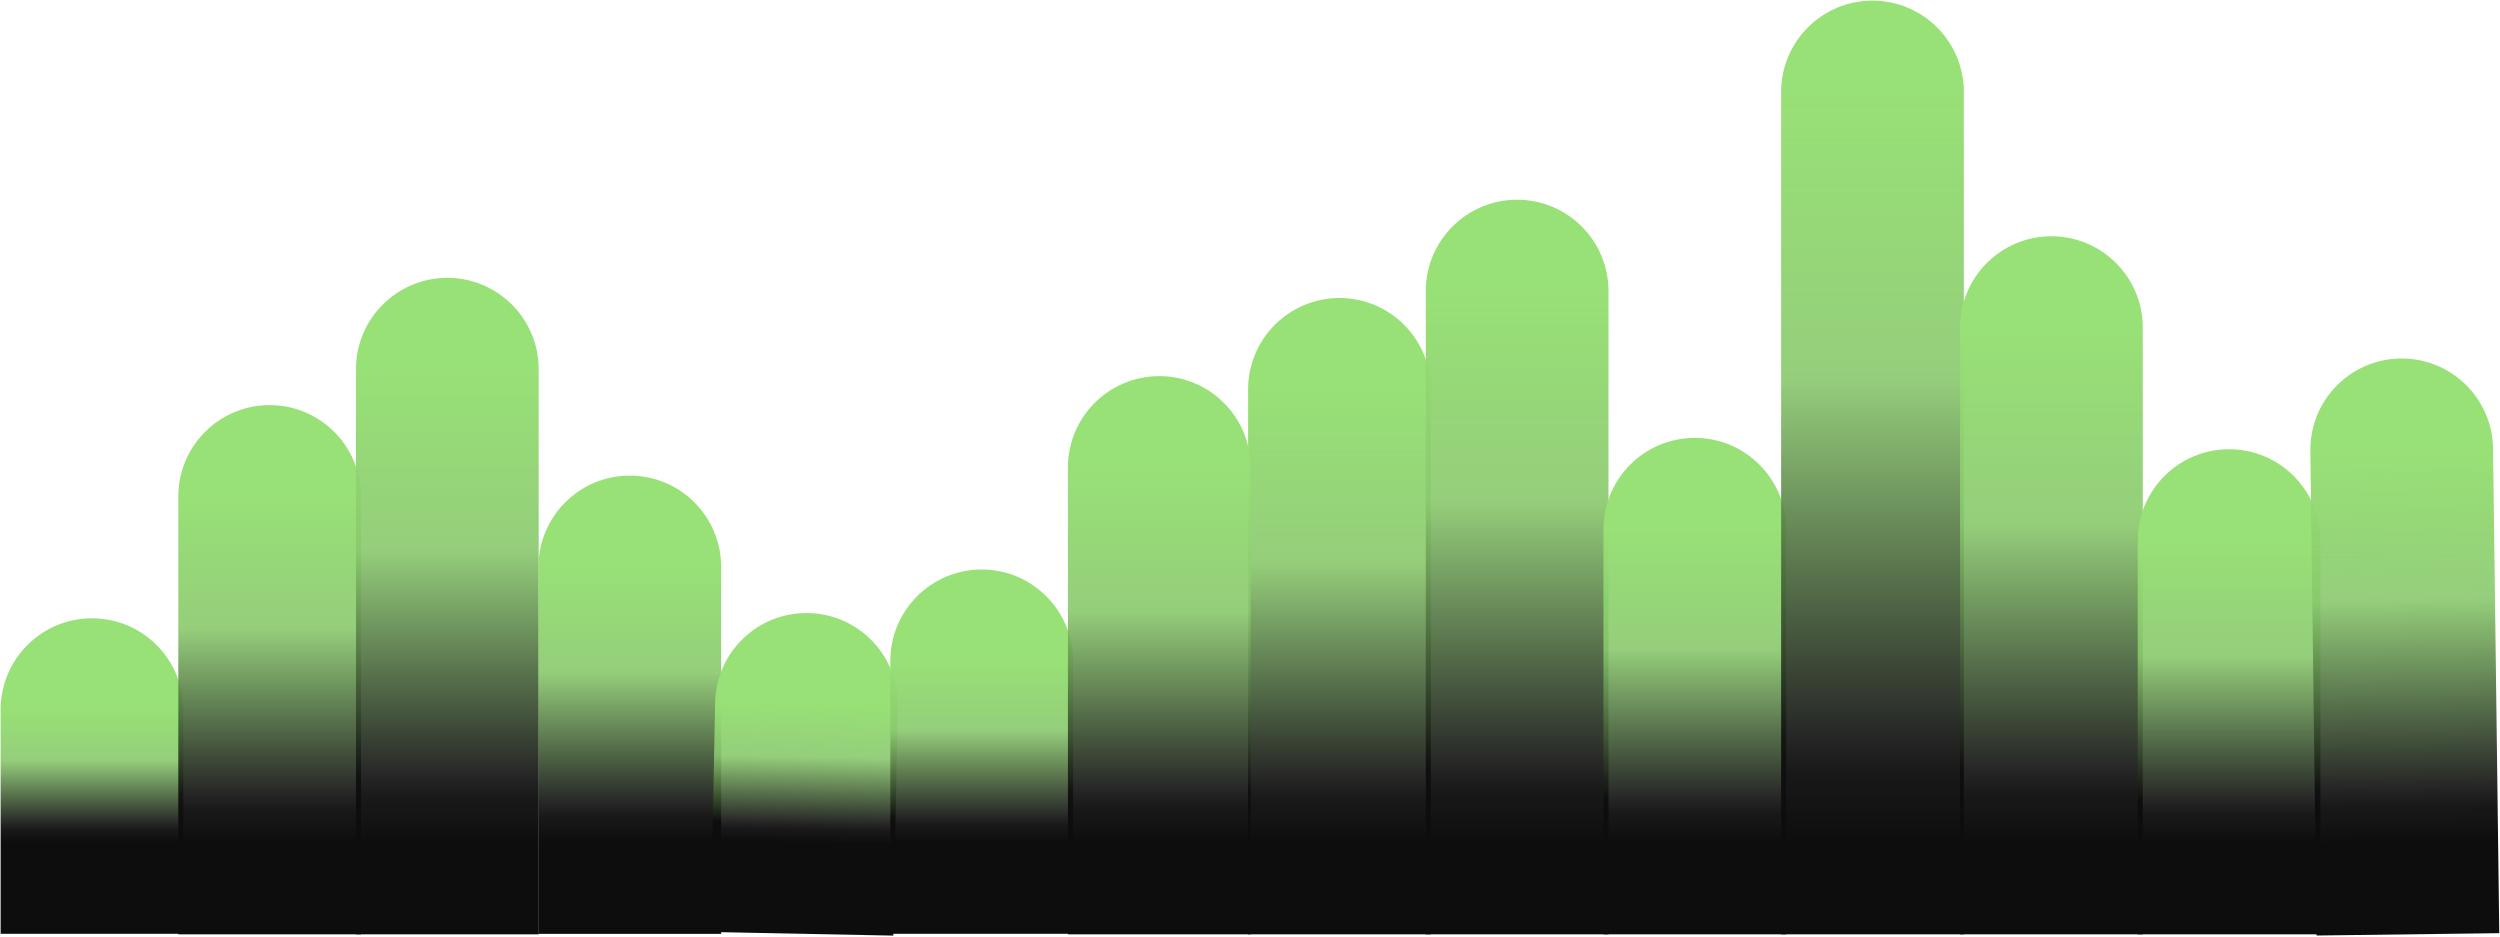
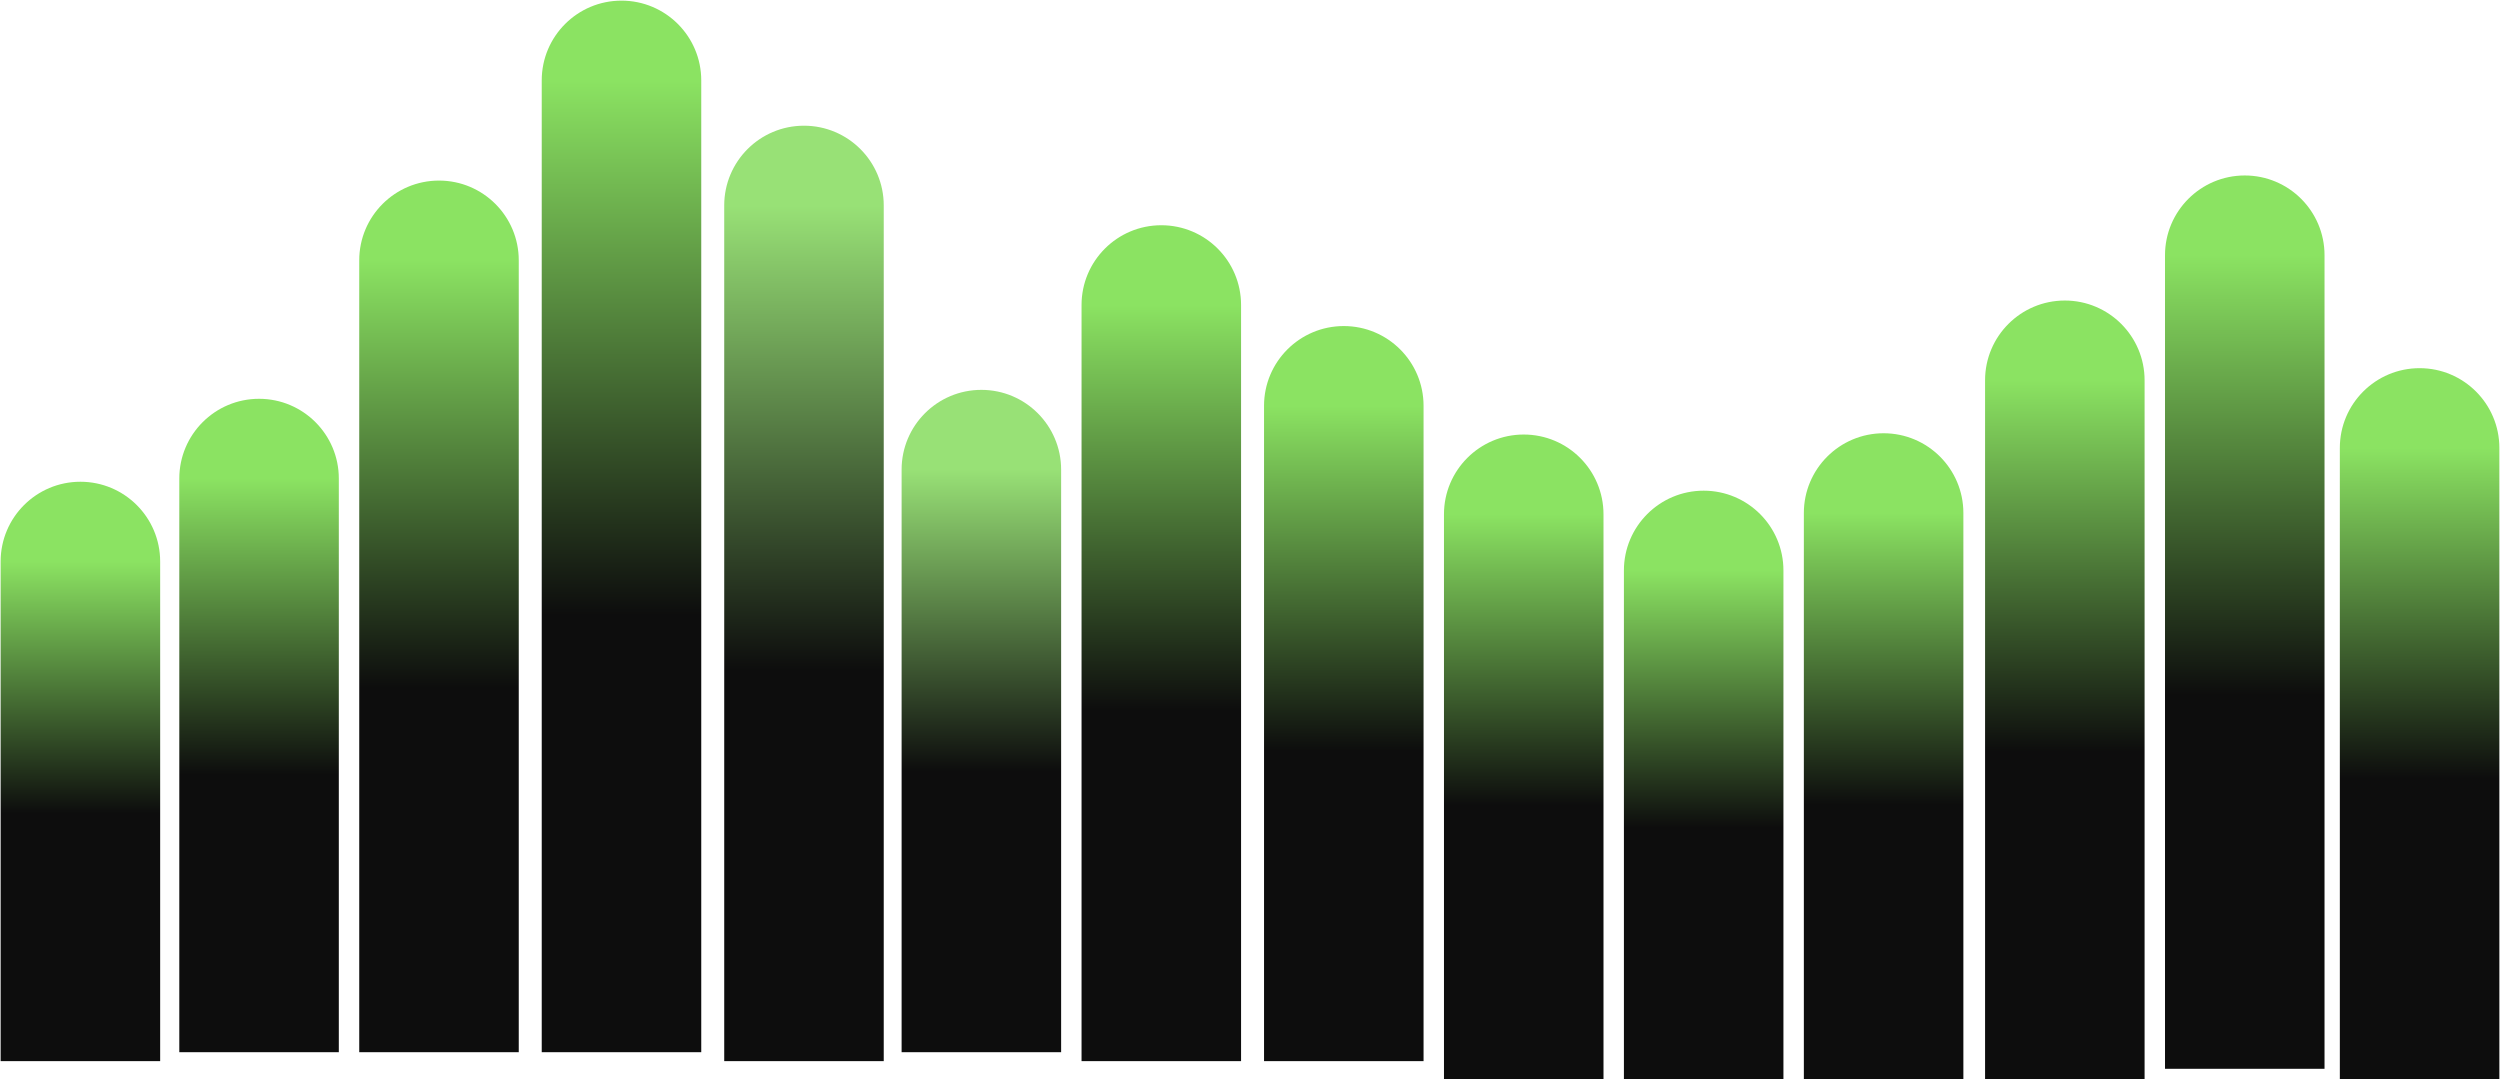
- <svg xmlns="http://www.w3.org/2000/svg" width="1984" height="743" viewBox="0 0 1984 743" fill="none">
-   <path d="M145.5 563.184C145.5 523.143 113.041 490.684 73 490.684C32.959 490.684 0.5 523.143 0.5 563.184H145.5ZM0.5 668.589L0.5 741.089H145.5L145.5 668.589H0.5ZM0.5 563.184L0.5 668.589H145.5V563.184H0.5Z" fill="url(#paint0_linear_674_161)" />
-   <path d="M286.5 394C286.5 353.959 254.041 321.5 214 321.5C173.959 321.5 141.5 353.959 141.5 394L286.5 394ZM141.5 669L141.5 741.5L286.5 741.5L286.5 669L141.5 669ZM141.5 394L141.5 669L286.5 669L286.5 394L141.5 394Z" fill="url(#paint1_linear_674_161)" />
-   <path d="M427.5 293C427.5 252.959 395.041 220.5 355 220.5C314.959 220.5 282.5 252.959 282.5 293L427.5 293ZM282.5 669L282.5 741.5L427.5 741.5L427.5 669L282.5 669ZM282.5 293L282.5 669L427.5 669L427.5 293L282.5 293Z" fill="url(#paint2_linear_674_161)" />
-   <path d="M572.32 449.954C572.32 409.913 539.861 377.454 499.82 377.454C459.78 377.454 427.32 409.913 427.32 449.954H572.32ZM427.32 668.635V741.135H572.32V668.635H427.32ZM427.32 449.954L427.32 668.635H572.32V449.954H427.32Z" fill="url(#paint3_linear_674_161)" />
-   <path d="M712.486 560.421C713.271 520.388 681.454 487.299 641.421 486.514C601.388 485.729 568.299 517.546 567.514 557.579L712.486 560.421ZM565.365 667.168L563.944 739.654L708.917 742.496L710.338 670.01L565.365 667.168ZM567.514 557.579L565.365 667.168L710.338 670.01L712.486 560.421L567.514 557.579Z" fill="url(#paint4_linear_674_161)" />
-   <path d="M851.574 524.454C851.574 484.413 819.115 451.954 779.074 451.954C739.034 451.954 706.574 484.413 706.574 524.454L851.574 524.454ZM706.574 668.588L706.574 741.088L851.574 741.088L851.574 668.588L706.574 668.588ZM706.574 524.454L706.574 668.588L851.574 668.588L851.574 524.454L706.574 524.454Z" fill="url(#paint5_linear_674_161)" />
-   <path d="M1135.5 309C1135.5 268.959 1103.04 236.5 1063 236.5C1022.96 236.5 990.5 268.959 990.5 309L1135.5 309ZM990.5 669L990.5 741.5L1135.5 741.5L1135.5 669L990.5 669ZM990.5 309L990.5 669L1135.5 669L1135.5 309L990.5 309Z" fill="url(#paint6_linear_674_161)" />
-   <path d="M1276.5 231C1276.5 190.959 1244.04 158.5 1204 158.5C1163.96 158.5 1131.5 190.959 1131.5 231L1276.5 231ZM1131.5 669L1131.5 741.5L1276.5 741.5L1276.5 669L1131.5 669ZM1131.5 231L1131.5 669L1276.5 669L1276.5 231L1131.5 231Z" fill="url(#paint7_linear_674_161)" />
-   <path d="M1417.5 420C1417.5 379.959 1385.04 347.5 1345 347.5C1304.96 347.5 1272.5 379.959 1272.5 420L1417.5 420ZM1272.5 669L1272.5 741.5L1417.5 741.5L1417.5 669L1272.5 669ZM1272.5 420L1272.5 669L1417.5 669L1417.5 420L1272.5 420Z" fill="url(#paint8_linear_674_161)" />
-   <path d="M1558.5 73C1558.5 32.959 1526.04 0.5 1486 0.5C1445.96 0.5 1413.5 32.959 1413.5 73L1558.5 73ZM1413.5 669L1413.5 741.5L1558.5 741.5L1558.5 669L1413.5 669ZM1413.5 73L1413.5 669L1558.5 669L1558.5 73L1413.5 73Z" fill="url(#paint9_linear_674_161)" />
-   <path d="M1700.5 260C1700.5 219.959 1668.04 187.5 1628 187.5C1587.96 187.5 1555.5 219.959 1555.5 260L1700.5 260ZM1555.5 669L1555.5 741.5L1700.5 741.5L1700.5 669L1555.5 669ZM1555.5 260L1555.5 669L1700.5 669L1700.5 260L1555.5 260Z" fill="url(#paint10_linear_674_161)" />
-   <path d="M1841.5 429C1841.5 388.959 1809.04 356.5 1769 356.5C1728.96 356.5 1696.5 388.959 1696.5 429L1841.5 429ZM1696.5 669L1696.5 741.5L1841.5 741.5L1841.5 669L1696.5 669ZM1696.5 429L1696.5 669L1841.5 669L1841.5 429L1696.5 429Z" fill="url(#paint11_linear_674_161)" />
-   <path d="M1978.49 356.071C1977.98 316.033 1945.11 283.993 1905.07 284.506C1865.03 285.019 1832.99 317.892 1833.51 357.929L1978.49 356.071ZM1837.51 669.929L1838.44 742.423L1983.42 740.565L1982.49 668.071L1837.51 669.929ZM1833.51 357.929L1837.51 669.929L1982.49 668.071L1978.49 356.071L1833.51 357.929Z" fill="url(#paint12_linear_674_161)" />
-   <path d="M992.5 371C992.5 330.959 960.041 298.5 920 298.5C879.959 298.5 847.5 330.959 847.5 371L992.5 371ZM847.5 669L847.5 741.5L992.5 741.5L992.5 669L847.5 669ZM847.5 371L847.5 669L992.5 669L992.5 371L847.5 371Z" fill="url(#paint13_linear_674_161)" />
+ <svg xmlns="http://www.w3.org/2000/svg" width="1959" height="846" viewBox="0 0 1959 846" fill="none">
+   <path d="M125.5 440C125.5 405.482 97.518 377.5 63 377.5C28.482 377.5 0.5 405.482 0.5 440L125.5 440ZM0.5 769L0.5 831.5L125.5 831.5L125.5 769L0.5 769ZM0.5 440L0.5 769L125.5 769L125.5 440L0.5 440Z" fill="url(#paint0_linear_692_10127)" />
+   <path d="M265.5 375C265.5 340.482 237.518 312.5 203 312.5C168.482 312.5 140.5 340.482 140.5 375H265.5ZM140.5 762L140.5 824.5H265.5V762H140.5ZM140.5 375V762H265.5V375H140.5Z" fill="url(#paint1_linear_692_10127)" />
+   <path d="M406.5 204C406.5 169.482 378.518 141.5 344 141.5C309.482 141.5 281.5 169.482 281.5 204L406.5 204ZM281.5 762L281.5 824.5L406.5 824.5L406.5 762L281.5 762ZM281.5 204L281.5 762L406.5 762L406.5 204L281.5 204Z" fill="url(#paint2_linear_692_10127)" />
+   <path d="M549.5 63C549.5 28.482 521.518 0.5 487 0.5C452.482 0.5 424.5 28.482 424.5 63H549.5ZM424.5 762V824.5H549.5V762H424.5ZM424.5 63V762H549.5V63H424.5Z" fill="url(#paint3_linear_692_10127)" />
+   <path d="M692.5 161C692.5 126.482 664.518 98.5 630 98.5C595.482 98.5 567.5 126.482 567.5 161L692.5 161ZM567.5 769L567.5 831.5L692.5 831.5L692.5 769L567.5 769ZM567.5 161L567.5 769L692.5 769L692.5 161L567.5 161Z" fill="url(#paint4_linear_692_10127)" />
+   <path d="M831.5 368C831.5 333.482 803.518 305.5 769 305.5C734.482 305.5 706.5 333.482 706.5 368L831.5 368ZM706.5 762L706.5 824.5L831.5 824.5L831.5 762L706.5 762ZM706.5 368L706.5 762L831.5 762L831.5 368L706.5 368Z" fill="url(#paint5_linear_692_10127)" />
+   <path d="M1115.5 318C1115.5 283.482 1087.52 255.5 1053 255.5C1018.48 255.5 990.5 283.482 990.5 318L1115.5 318ZM990.5 769L990.5 831.5L1115.5 831.5L1115.5 769L990.5 769ZM990.5 318L990.5 769L1115.5 769L1115.5 318L990.5 318Z" fill="url(#paint6_linear_692_10127)" />
+   <path d="M1256.5 403C1256.5 368.482 1228.52 340.5 1194 340.5C1159.48 340.5 1131.5 368.482 1131.5 403L1256.5 403ZM1131.5 783L1131.5 845.5L1256.5 845.5L1256.5 783L1131.5 783ZM1131.5 403L1131.5 783L1256.5 783L1256.5 403L1131.5 403Z" fill="url(#paint7_linear_692_10127)" />
+   <path d="M1397.5 447C1397.5 412.482 1369.52 384.5 1335 384.5C1300.48 384.5 1272.5 412.482 1272.5 447L1397.5 447ZM1272.5 783L1272.5 845.5L1397.5 845.5L1397.5 783L1272.5 783ZM1272.5 447L1272.5 783L1397.5 783L1397.5 447L1272.5 447Z" fill="url(#paint8_linear_692_10127)" />
+   <path d="M1538.5 402C1538.5 367.482 1510.52 339.5 1476 339.5C1441.48 339.5 1413.5 367.482 1413.5 402L1538.5 402ZM1413.5 783L1413.5 845.5L1538.5 845.5L1538.5 783L1413.5 783ZM1413.5 402L1413.5 783L1538.5 783L1538.5 402L1413.5 402Z" fill="url(#paint9_linear_692_10127)" />
+   <path d="M1680.5 298C1680.5 263.482 1652.52 235.5 1618 235.5C1583.48 235.5 1555.5 263.482 1555.5 298L1680.5 298ZM1555.5 783L1555.5 845.5L1680.5 845.5L1680.5 783L1555.5 783ZM1555.5 298L1555.5 783L1680.5 783L1680.5 298L1555.5 298Z" fill="url(#paint10_linear_692_10127)" />
+   <path d="M1821.5 200C1821.5 165.482 1793.52 137.5 1759 137.5C1724.48 137.5 1696.5 165.482 1696.5 200L1821.5 200ZM1696.5 775L1696.5 837.5L1821.5 837.5L1821.5 775L1696.5 775ZM1696.5 200L1696.5 775L1821.5 775L1821.5 200L1696.5 200Z" fill="url(#paint11_linear_692_10127)" />
+   <path d="M1958.5 351C1958.5 316.482 1930.52 288.5 1896 288.5C1861.48 288.5 1833.5 316.482 1833.5 351L1958.5 351ZM1833.5 783L1833.5 845.5L1958.5 845.5L1958.5 783L1833.5 783ZM1833.5 351L1833.5 783L1958.5 783L1958.5 351L1833.5 351Z" fill="url(#paint12_linear_692_10127)" />
+   <path d="M972.5 239C972.5 204.482 944.518 176.5 910 176.5C875.482 176.5 847.5 204.482 847.5 239L972.5 239ZM847.5 769L847.5 831.5L972.5 831.5L972.5 769L847.5 769ZM847.5 239L847.5 769L972.5 769L972.5 239L847.5 239Z" fill="url(#paint13_linear_692_10127)" />
  <defs>
-     <linearGradient id="paint0_linear_674_161" x1="72.5" y1="563.184" x2="72.5" y2="668.589" gradientUnits="userSpaceOnUse">
+     <linearGradient id="paint0_linear_692_10127" x1="62.5" y1="440" x2="62.5" y2="769" gradientUnits="userSpaceOnUse">
+       <stop stop-color="#8BE362" />
+       <stop offset="0.6" stop-color="#0D0D0D" />
+     </linearGradient>
+     <linearGradient id="paint1_linear_692_10127" x1="202.5" y1="375" x2="202.5" y2="762" gradientUnits="userSpaceOnUse">
+       <stop stop-color="#8BE362" />
+       <stop offset="0.6" stop-color="#0D0D0D" />
+     </linearGradient>
+     <linearGradient id="paint2_linear_692_10127" x1="343.5" y1="204" x2="343.5" y2="762" gradientUnits="userSpaceOnUse">
+       <stop stop-color="#8BE362" />
+       <stop offset="0.6" stop-color="#0D0D0D" />
+     </linearGradient>
+     <linearGradient id="paint3_linear_692_10127" x1="486.5" y1="63" x2="486.5" y2="762" gradientUnits="userSpaceOnUse">
+       <stop stop-color="#8BE362" />
+       <stop offset="0.6" stop-color="#0D0D0D" />
+     </linearGradient>
+     <linearGradient id="paint4_linear_692_10127" x1="629.5" y1="161" x2="629.5" y2="769" gradientUnits="userSpaceOnUse">
      <stop stop-color="#98E176" />
-       <stop offset="0.38" stop-color="#89C96C" stop-opacity="0.9" />
-       <stop offset="0.86" stop-color="#0D0D0D" stop-opacity="0.9" />
-       <stop offset="0.905" stop-color="#0D0D0D" stop-opacity="0.95" />
-       <stop offset="1" stop-color="#0D0D0D" />
+       <stop offset="0.6" stop-color="#0D0D0D" />
    </linearGradient>
-     <linearGradient id="paint1_linear_674_161" x1="213.5" y1="394" x2="213.5" y2="669" gradientUnits="userSpaceOnUse">
+     <linearGradient id="paint5_linear_692_10127" x1="768.5" y1="368" x2="768.5" y2="762" gradientUnits="userSpaceOnUse">
      <stop stop-color="#98E176" />
-       <stop offset="0.38" stop-color="#89C96C" stop-opacity="0.9" />
-       <stop offset="0.86" stop-color="#0D0D0D" stop-opacity="0.9" />
-       <stop offset="0.905" stop-color="#0D0D0D" stop-opacity="0.95" />
-       <stop offset="1" stop-color="#0D0D0D" />
+       <stop offset="0.6" stop-color="#0D0D0D" />
    </linearGradient>
-     <linearGradient id="paint2_linear_674_161" x1="354.5" y1="293" x2="354.5" y2="669" gradientUnits="userSpaceOnUse">
-       <stop stop-color="#98E176" />
-       <stop offset="0.38" stop-color="#89C96C" stop-opacity="0.9" />
-       <stop offset="0.86" stop-color="#0D0D0D" stop-opacity="0.9" />
-       <stop offset="0.905" stop-color="#0D0D0D" stop-opacity="0.95" />
-       <stop offset="1" stop-color="#0D0D0D" />
+     <linearGradient id="paint6_linear_692_10127" x1="1052.5" y1="318" x2="1052.5" y2="769" gradientUnits="userSpaceOnUse">
+       <stop stop-color="#8BE362" />
+       <stop offset="0.6" stop-color="#0D0D0D" />
    </linearGradient>
-     <linearGradient id="paint3_linear_674_161" x1="499.32" y1="449.954" x2="499.32" y2="668.635" gradientUnits="userSpaceOnUse">
-       <stop stop-color="#98E176" />
-       <stop offset="0.38" stop-color="#89C96C" stop-opacity="0.9" />
-       <stop offset="0.86" stop-color="#0D0D0D" stop-opacity="0.9" />
-       <stop offset="0.905" stop-color="#0D0D0D" stop-opacity="0.95" />
-       <stop offset="1" stop-color="#0D0D0D" />
+     <linearGradient id="paint7_linear_692_10127" x1="1193.5" y1="403" x2="1193.5" y2="783" gradientUnits="userSpaceOnUse">
+       <stop stop-color="#8BE362" />
+       <stop offset="0.6" stop-color="#0D0D0D" />
    </linearGradient>
-     <linearGradient id="paint4_linear_674_161" x1="639.5" y1="558.99" x2="637.352" y2="668.579" gradientUnits="userSpaceOnUse">
-       <stop stop-color="#98E176" />
-       <stop offset="0.38" stop-color="#89C96C" stop-opacity="0.9" />
-       <stop offset="0.86" stop-color="#0D0D0D" stop-opacity="0.9" />
-       <stop offset="0.905" stop-color="#0D0D0D" stop-opacity="0.95" />
-       <stop offset="1" stop-color="#0D0D0D" />
+     <linearGradient id="paint8_linear_692_10127" x1="1334.5" y1="447" x2="1334.5" y2="783" gradientUnits="userSpaceOnUse">
+       <stop stop-color="#8BE362" />
+       <stop offset="0.6" stop-color="#0D0D0D" />
    </linearGradient>
-     <linearGradient id="paint5_linear_674_161" x1="778.574" y1="524.454" x2="778.574" y2="668.588" gradientUnits="userSpaceOnUse">
-       <stop stop-color="#98E176" />
-       <stop offset="0.38" stop-color="#89C96C" stop-opacity="0.9" />
-       <stop offset="0.86" stop-color="#0D0D0D" stop-opacity="0.9" />
-       <stop offset="0.905" stop-color="#0D0D0D" stop-opacity="0.95" />
-       <stop offset="1" stop-color="#0D0D0D" />
+     <linearGradient id="paint9_linear_692_10127" x1="1475.5" y1="402" x2="1475.5" y2="783" gradientUnits="userSpaceOnUse">
+       <stop stop-color="#8BE362" />
+       <stop offset="0.6" stop-color="#0D0D0D" />
    </linearGradient>
-     <linearGradient id="paint6_linear_674_161" x1="1062.5" y1="309" x2="1062.5" y2="669" gradientUnits="userSpaceOnUse">
-       <stop stop-color="#98E176" />
-       <stop offset="0.38" stop-color="#89C96C" stop-opacity="0.9" />
-       <stop offset="0.86" stop-color="#0D0D0D" stop-opacity="0.9" />
-       <stop offset="0.905" stop-color="#0D0D0D" stop-opacity="0.95" />
-       <stop offset="1" stop-color="#0D0D0D" />
+     <linearGradient id="paint10_linear_692_10127" x1="1617.5" y1="298" x2="1617.5" y2="783" gradientUnits="userSpaceOnUse">
+       <stop stop-color="#8BE362" />
+       <stop offset="0.6" stop-color="#0D0D0D" />
    </linearGradient>
-     <linearGradient id="paint7_linear_674_161" x1="1203.5" y1="231" x2="1203.5" y2="669" gradientUnits="userSpaceOnUse">
-       <stop stop-color="#98E176" />
-       <stop offset="0.38" stop-color="#89C96C" stop-opacity="0.9" />
-       <stop offset="0.86" stop-color="#0D0D0D" stop-opacity="0.9" />
-       <stop offset="0.905" stop-color="#0D0D0D" stop-opacity="0.95" />
-       <stop offset="1" stop-color="#0D0D0D" />
+     <linearGradient id="paint11_linear_692_10127" x1="1758.5" y1="200" x2="1758.5" y2="775" gradientUnits="userSpaceOnUse">
+       <stop stop-color="#8BE362" />
+       <stop offset="0.6" stop-color="#0D0D0D" />
    </linearGradient>
-     <linearGradient id="paint8_linear_674_161" x1="1344.5" y1="420" x2="1344.5" y2="669" gradientUnits="userSpaceOnUse">
-       <stop stop-color="#98E176" />
-       <stop offset="0.38" stop-color="#89C96C" stop-opacity="0.9" />
-       <stop offset="0.86" stop-color="#0D0D0D" stop-opacity="0.9" />
-       <stop offset="0.905" stop-color="#0D0D0D" stop-opacity="0.95" />
-       <stop offset="1" stop-color="#0D0D0D" />
+     <linearGradient id="paint12_linear_692_10127" x1="1895.5" y1="351" x2="1895.5" y2="783" gradientUnits="userSpaceOnUse">
+       <stop stop-color="#8BE362" />
+       <stop offset="0.6" stop-color="#0D0D0D" />
    </linearGradient>
-     <linearGradient id="paint9_linear_674_161" x1="1485.5" y1="73" x2="1485.5" y2="669" gradientUnits="userSpaceOnUse">
-       <stop stop-color="#98E176" />
-       <stop offset="0.38" stop-color="#89C96C" stop-opacity="0.9" />
-       <stop offset="0.86" stop-color="#0D0D0D" stop-opacity="0.9" />
-       <stop offset="0.905" stop-color="#0D0D0D" stop-opacity="0.95" />
-       <stop offset="1" stop-color="#0D0D0D" />
-     </linearGradient>
-     <linearGradient id="paint10_linear_674_161" x1="1627.5" y1="260" x2="1627.5" y2="669" gradientUnits="userSpaceOnUse">
-       <stop stop-color="#98E176" />
-       <stop offset="0.38" stop-color="#89C96C" stop-opacity="0.9" />
-       <stop offset="0.86" stop-color="#0D0D0D" stop-opacity="0.9" />
-       <stop offset="0.905" stop-color="#0D0D0D" stop-opacity="0.95" />
-       <stop offset="1" stop-color="#0D0D0D" />
-     </linearGradient>
-     <linearGradient id="paint11_linear_674_161" x1="1768.5" y1="429" x2="1768.5" y2="669" gradientUnits="userSpaceOnUse">
-       <stop stop-color="#98E176" />
-       <stop offset="0.38" stop-color="#89C96C" stop-opacity="0.9" />
-       <stop offset="0.86" stop-color="#0D0D0D" stop-opacity="0.9" />
-       <stop offset="0.905" stop-color="#0D0D0D" stop-opacity="0.95" />
-       <stop offset="1" stop-color="#0D0D0D" />
-     </linearGradient>
-     <linearGradient id="paint12_linear_674_161" x1="1905.5" y1="357.006" x2="1909.5" y2="669.006" gradientUnits="userSpaceOnUse">
-       <stop stop-color="#98E176" />
-       <stop offset="0.38" stop-color="#89C96C" stop-opacity="0.9" />
-       <stop offset="0.86" stop-color="#0D0D0D" stop-opacity="0.9" />
-       <stop offset="0.905" stop-color="#0D0D0D" stop-opacity="0.95" />
-       <stop offset="1" stop-color="#0D0D0D" />
-     </linearGradient>
-     <linearGradient id="paint13_linear_674_161" x1="919.5" y1="371" x2="919.5" y2="669" gradientUnits="userSpaceOnUse">
-       <stop stop-color="#98E176" />
-       <stop offset="0.38" stop-color="#89C96C" stop-opacity="0.9" />
-       <stop offset="0.86" stop-color="#0D0D0D" stop-opacity="0.9" />
-       <stop offset="0.905" stop-color="#0D0D0D" stop-opacity="0.95" />
-       <stop offset="1" stop-color="#0D0D0D" />
+     <linearGradient id="paint13_linear_692_10127" x1="909.5" y1="239" x2="909.5" y2="769" gradientUnits="userSpaceOnUse">
+       <stop stop-color="#8BE362" />
+       <stop offset="0.6" stop-color="#0D0D0D" />
    </linearGradient>
  </defs>
</svg>
